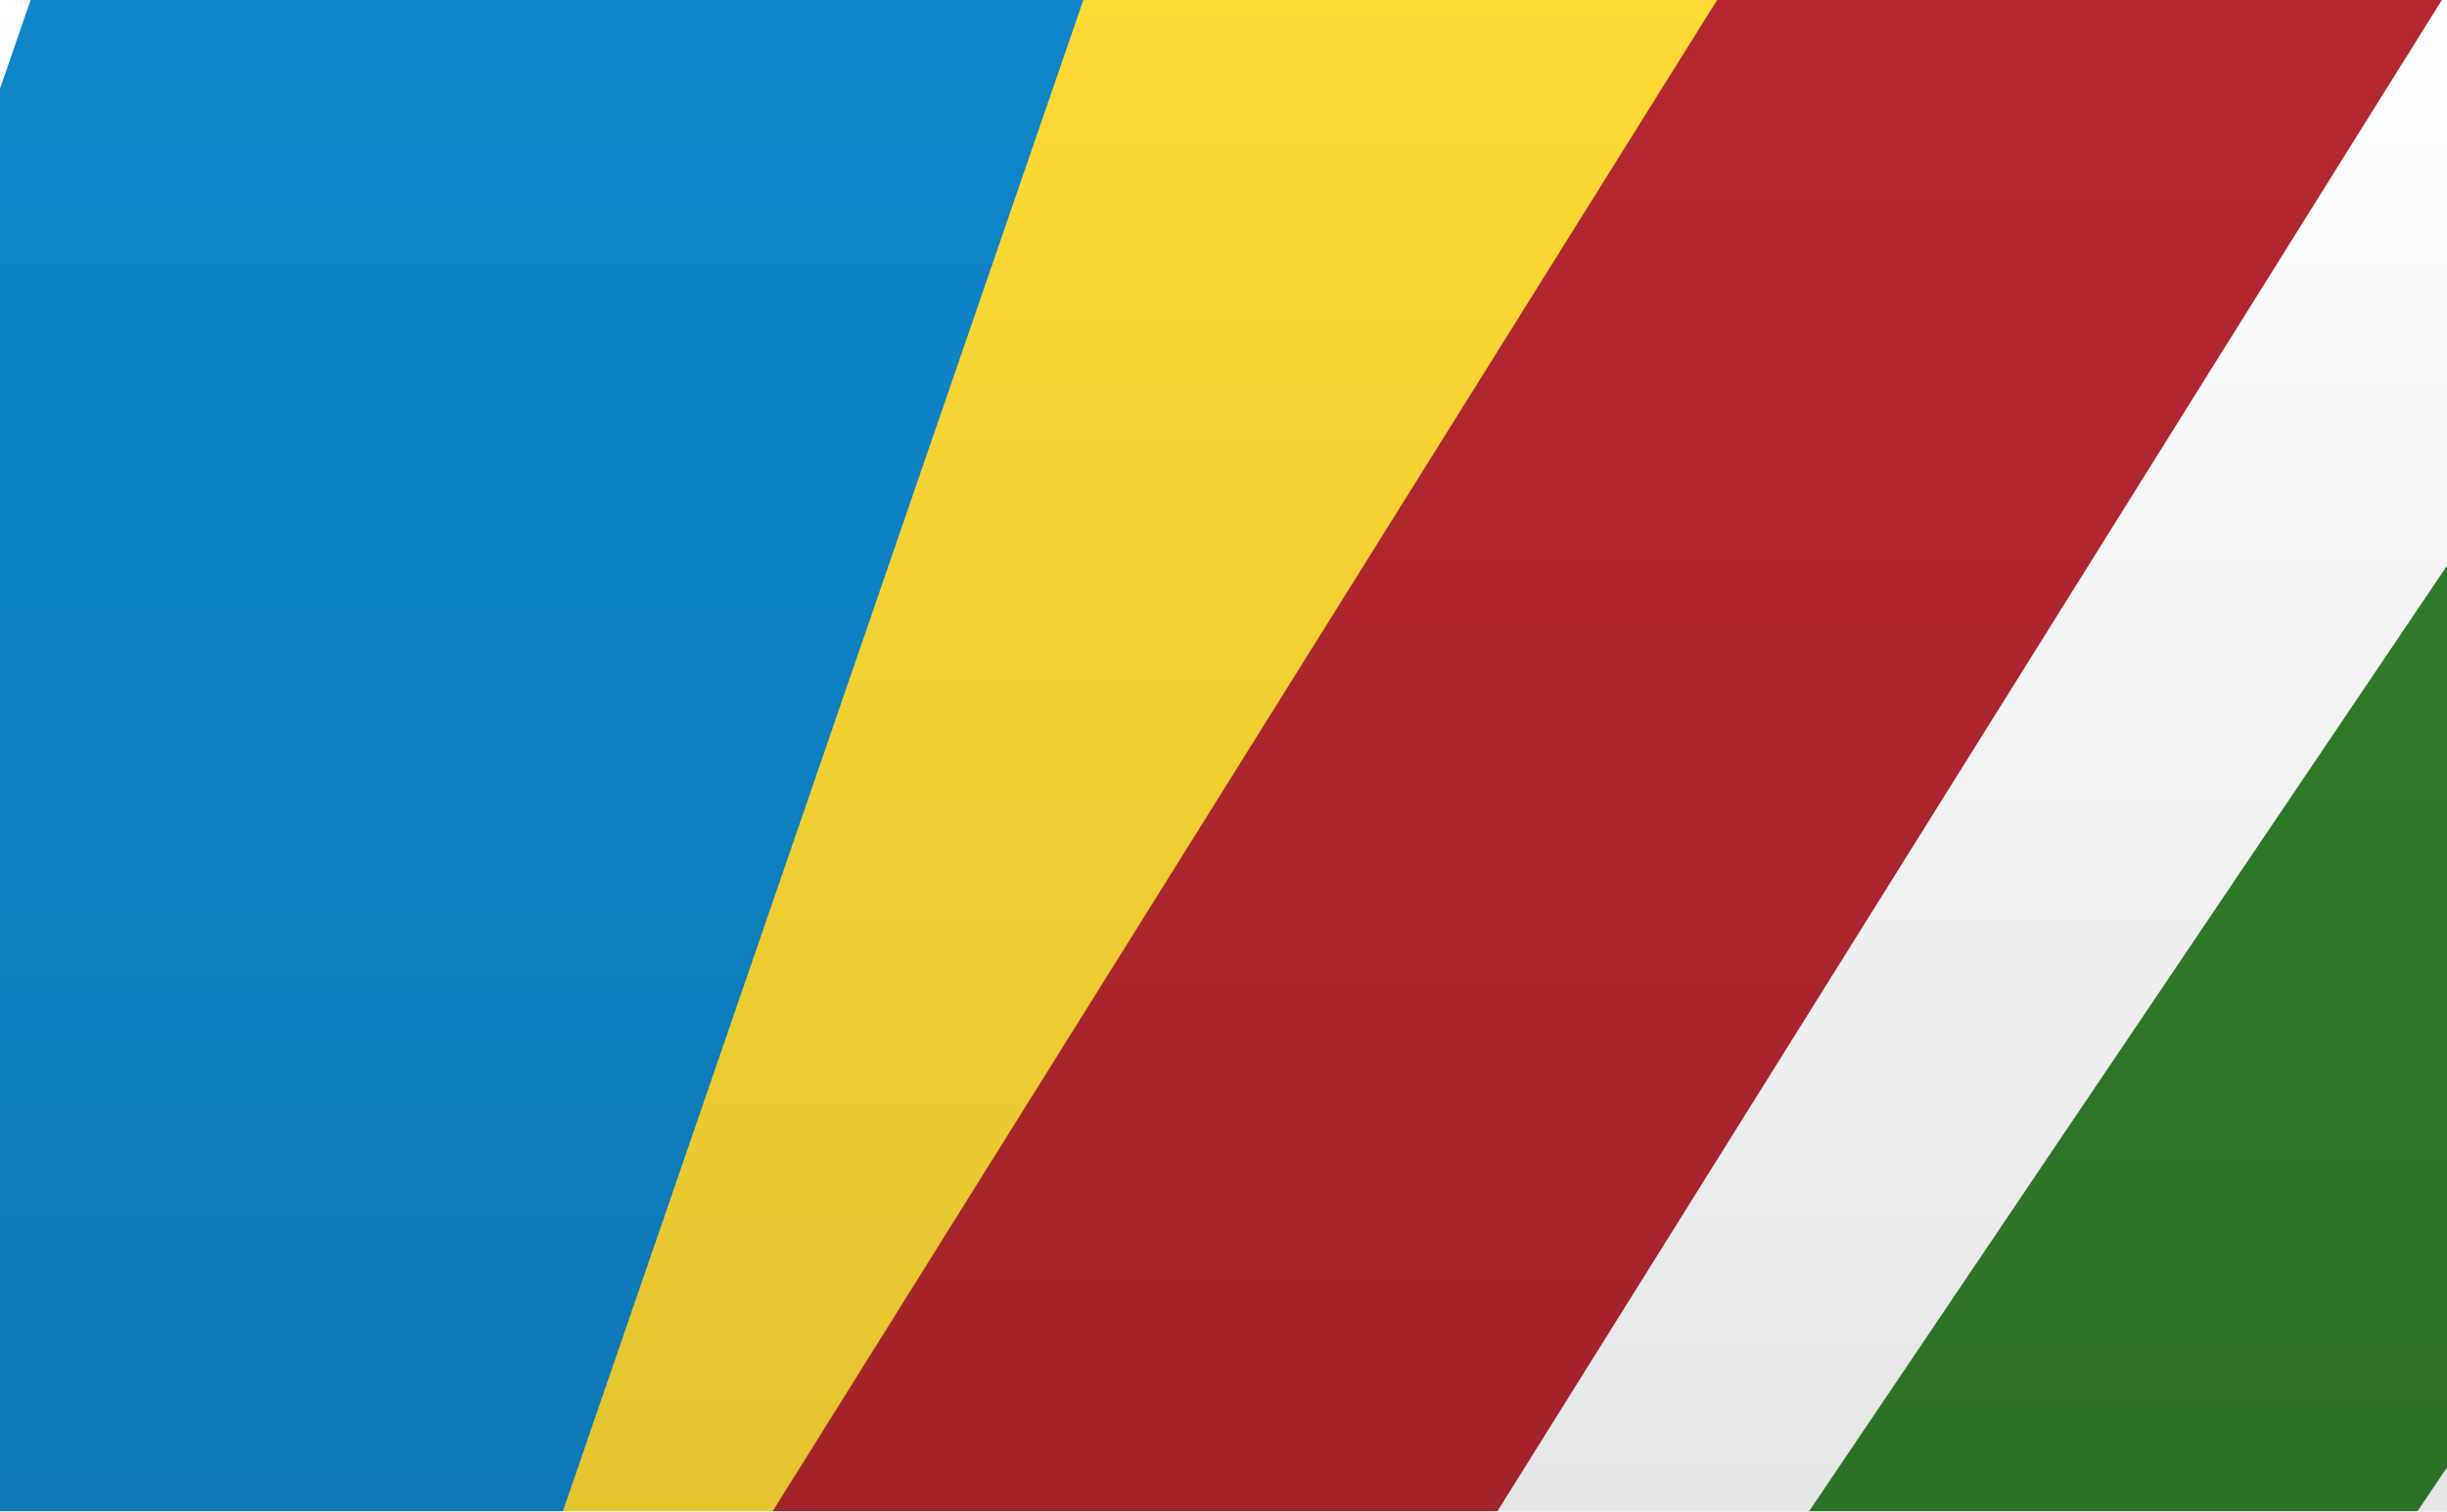
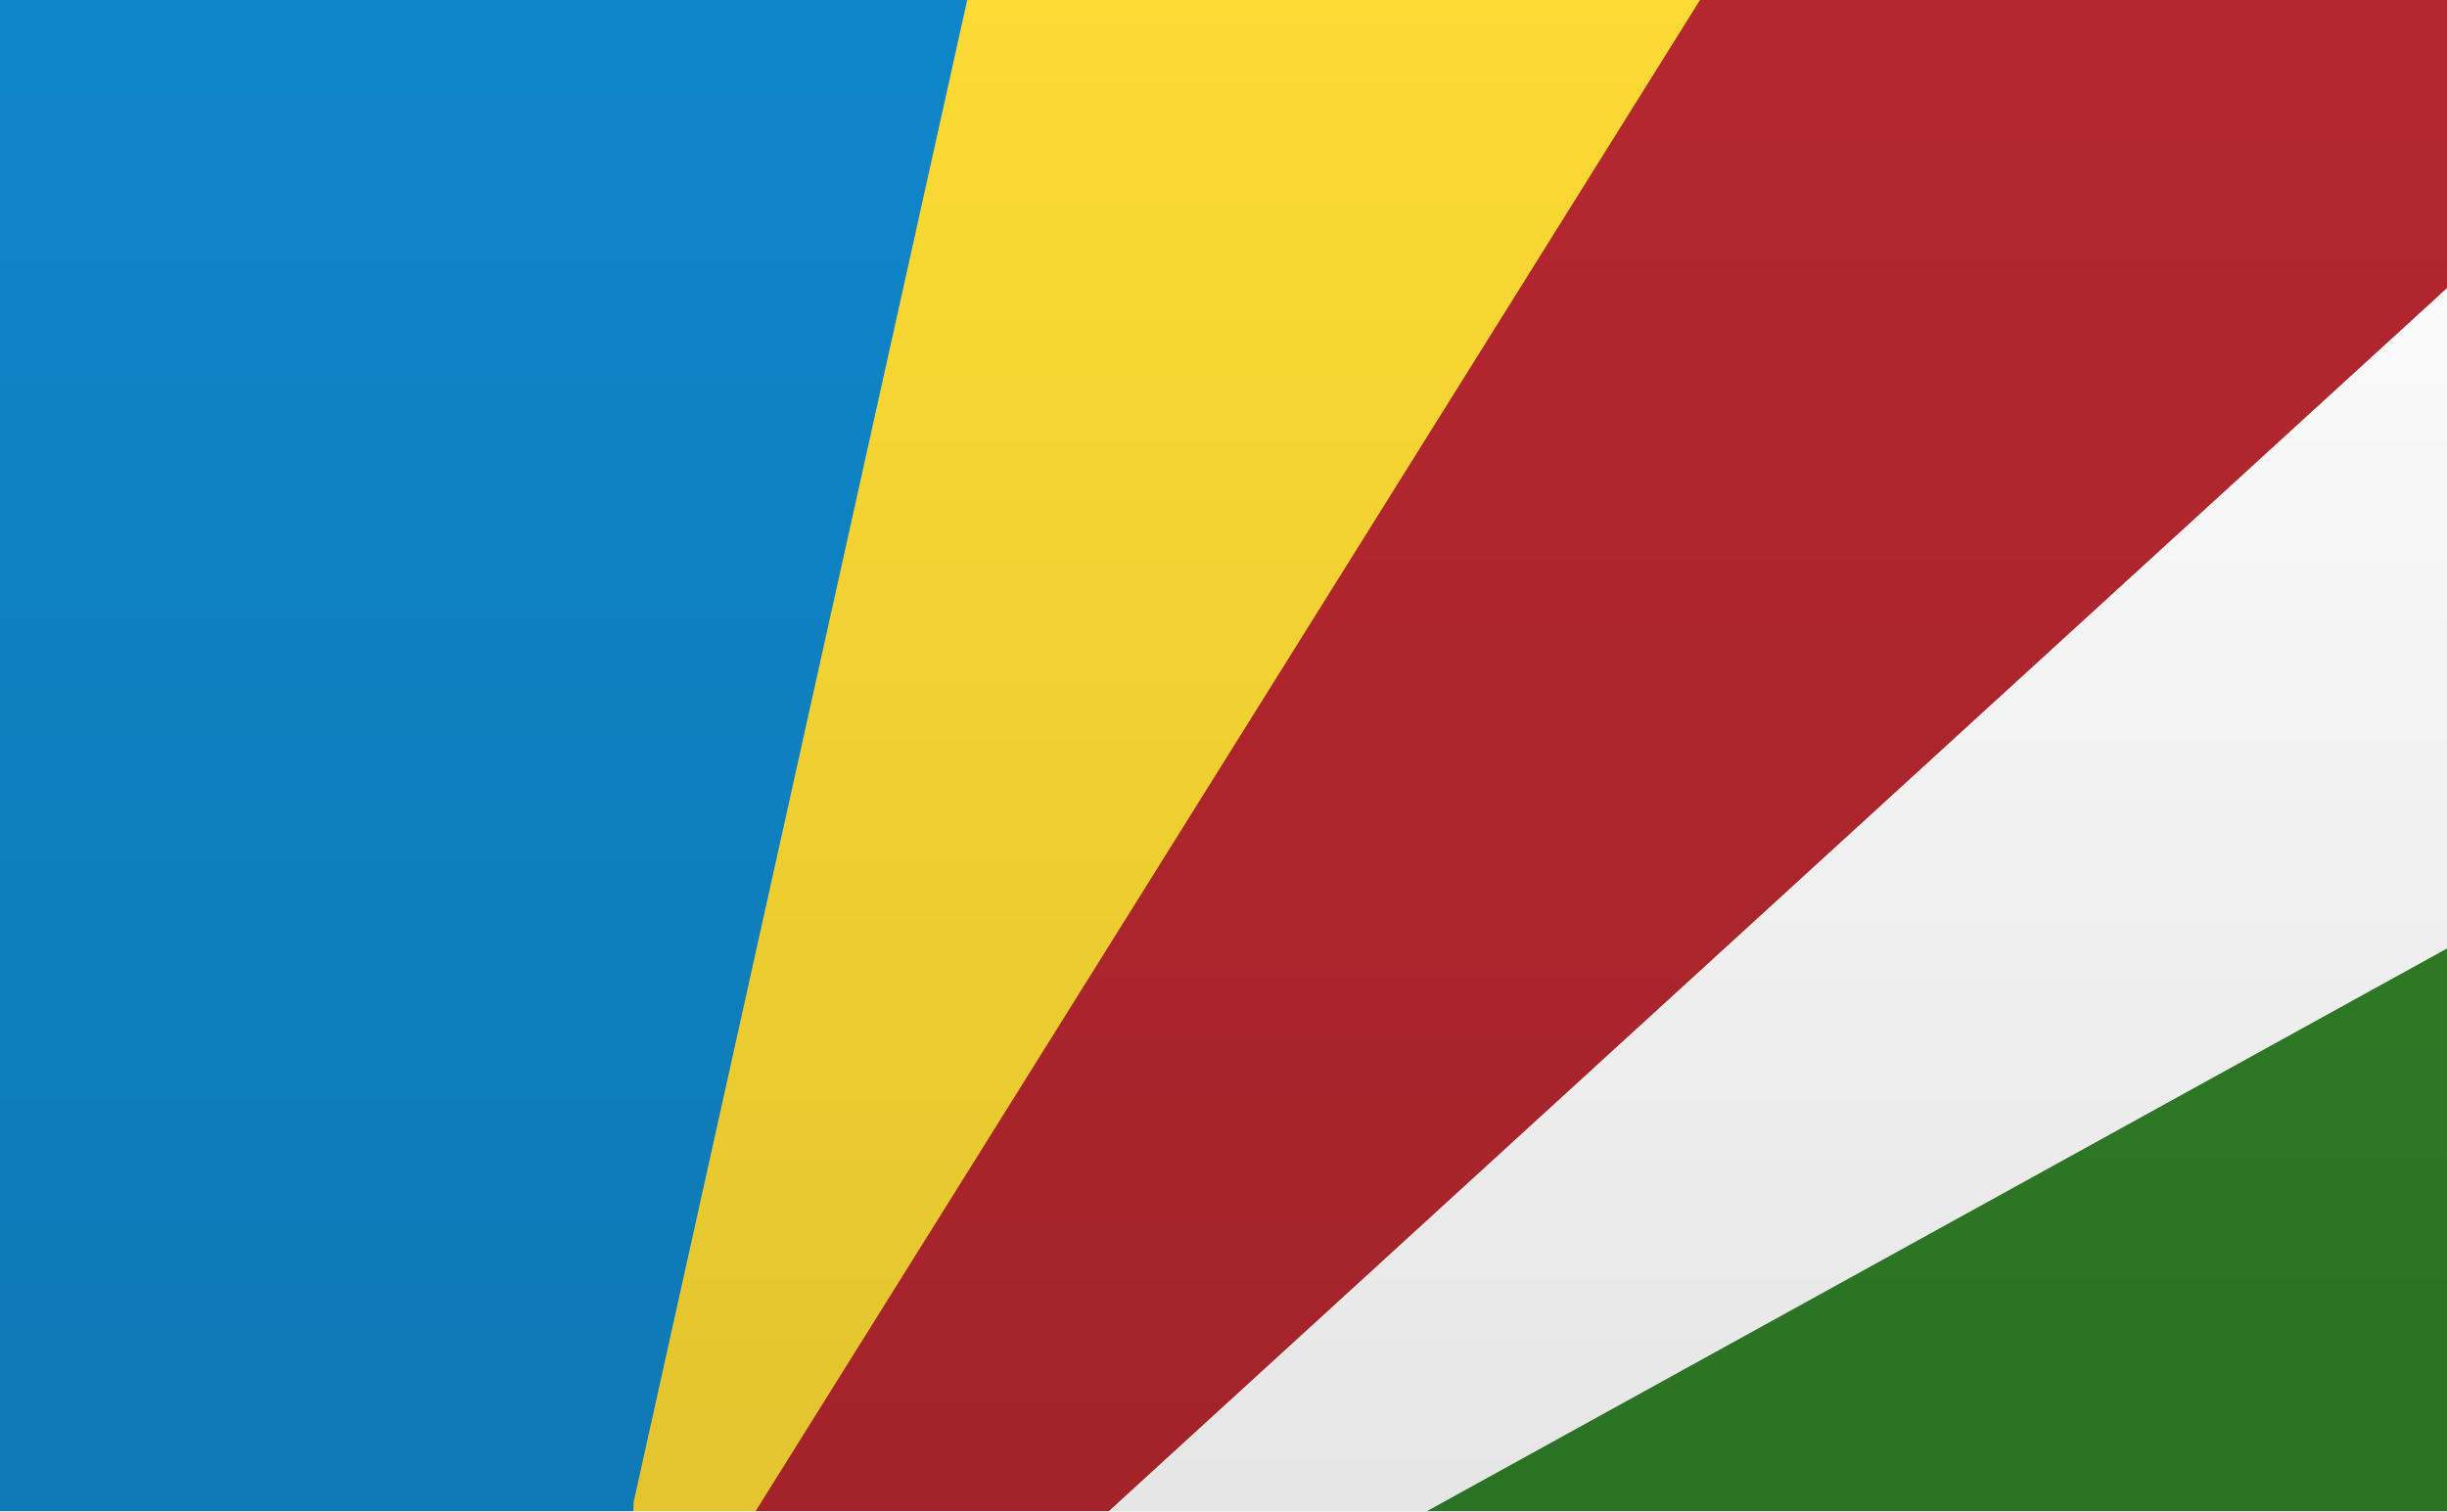
<svg xmlns="http://www.w3.org/2000/svg" xmlns:xlink="http://www.w3.org/1999/xlink" width="340" height="210" viewBox="0 0 340 210">
  <defs>
    <linearGradient x1="50%" y1="0%" x2="50%" y2="100%" id="b">
      <stop stop-opacity="0" offset="0%" />
      <stop stop-opacity=".1" offset="100%" />
    </linearGradient>
    <path id="a" d="M0 0h340v210H0z" />
  </defs>
  <g fill="none" fill-rule="evenodd">
    <mask id="c" fill="#fff">
      <use xlink:href="#a" />
    </mask>
    <use fill="#FFF" xlink:href="#a" />
    <use fill="url(#b)" xlink:href="#a" />
    <g style="mix-blend-mode:multiply" mask="url(#c)">
-       <path fill="#FDDA34" d="M136.232 341.114l-94.204-32.437 166.98-484.945 94.204 32.437z" />
-       <path fill="#0F86CA" d="M57.275 270.809l-130.77-45.028 164.05-476.436 130.77 45.028z" />
-       <path fill="#B5272F" d="M111.919 363.867l-72.423-45.255 265.43-424.777 72.423 45.255z" />
-       <path fill="#307F28" d="M193.791 420.695l-58.095-39.186L415.789-33.746 473.884 5.44z" />
+       <path fill="#307F28" d="M636.751-31.9l76.135 329.21-474.162 127.051-138.61-160.209z" />
+       <path fill="#FDDA34" d="M127.72 175.655L-7.995 394.776 87.579-96.909l191.205 37.166zm282.173 311.529l-94.204-32.437L482.67-30.198l94.204 32.437z" />
+       <path fill="#B5272F" d="M39.612 314.625l265.43-424.778 132.5 61.02z" />
+       <path fill="#0F86CA" d="M88.035 208.757L80.063 466.38-83.01-7.22l233.433-64.974z" />
    </g>
  </g>
</svg>
